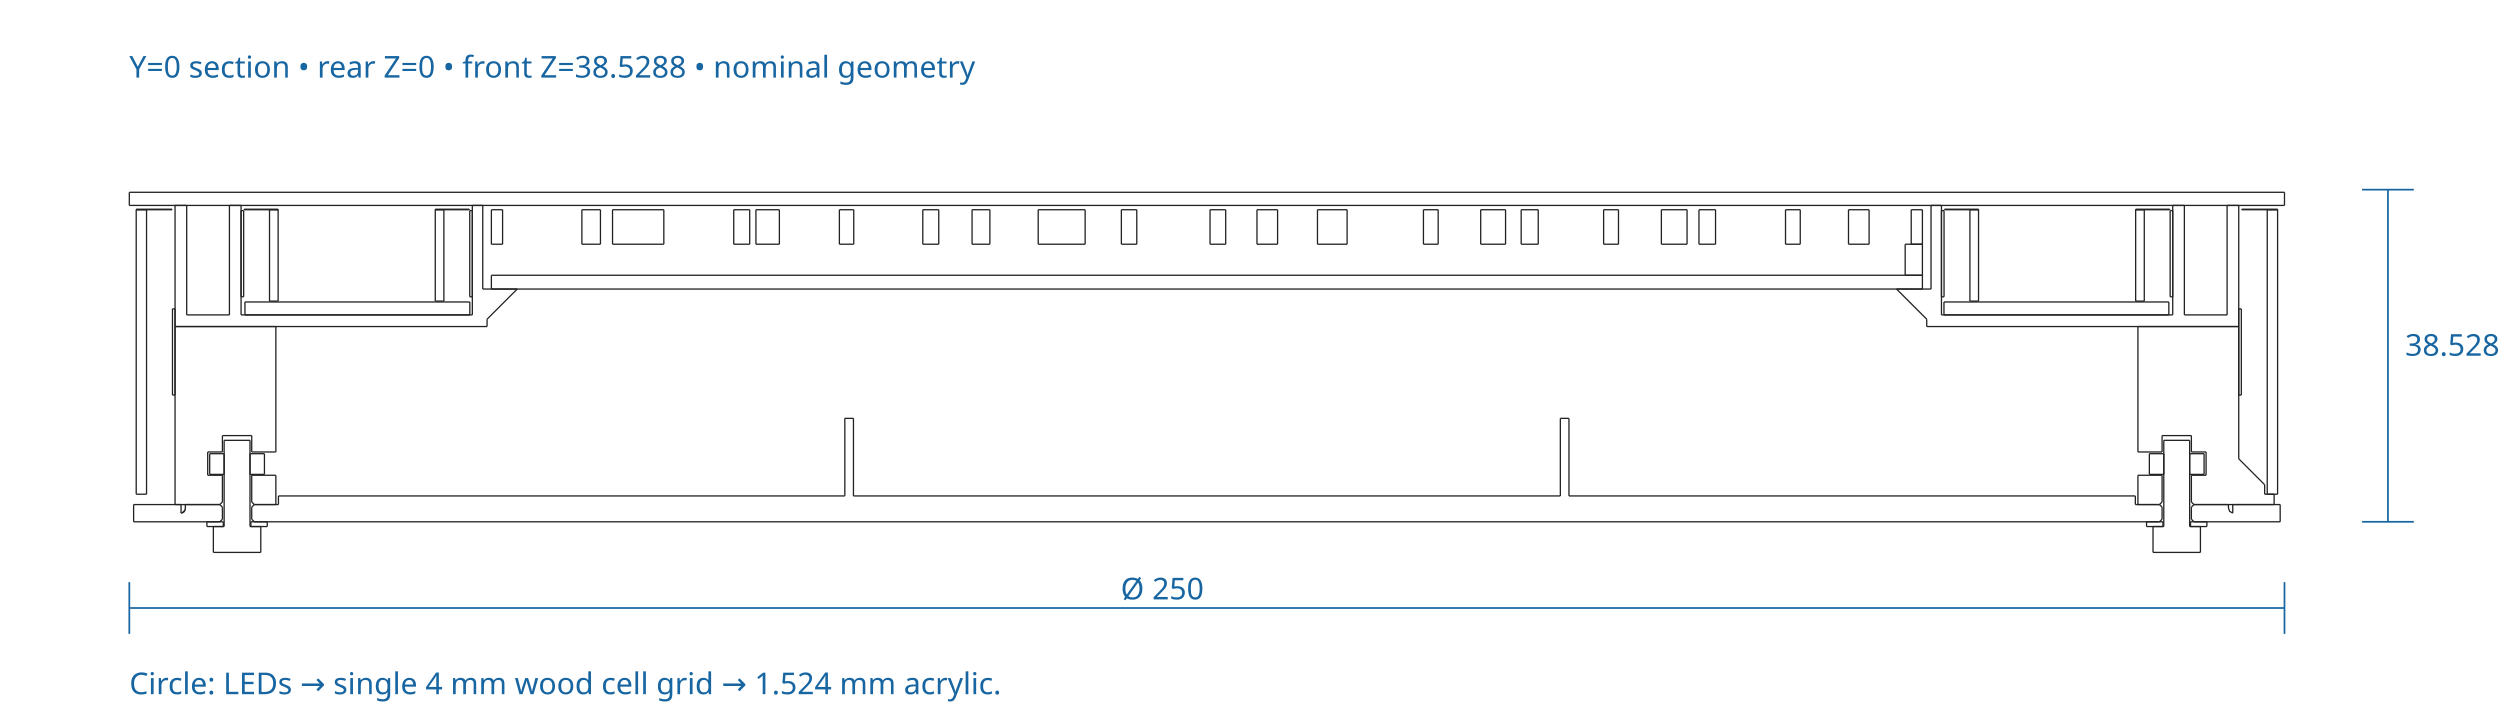
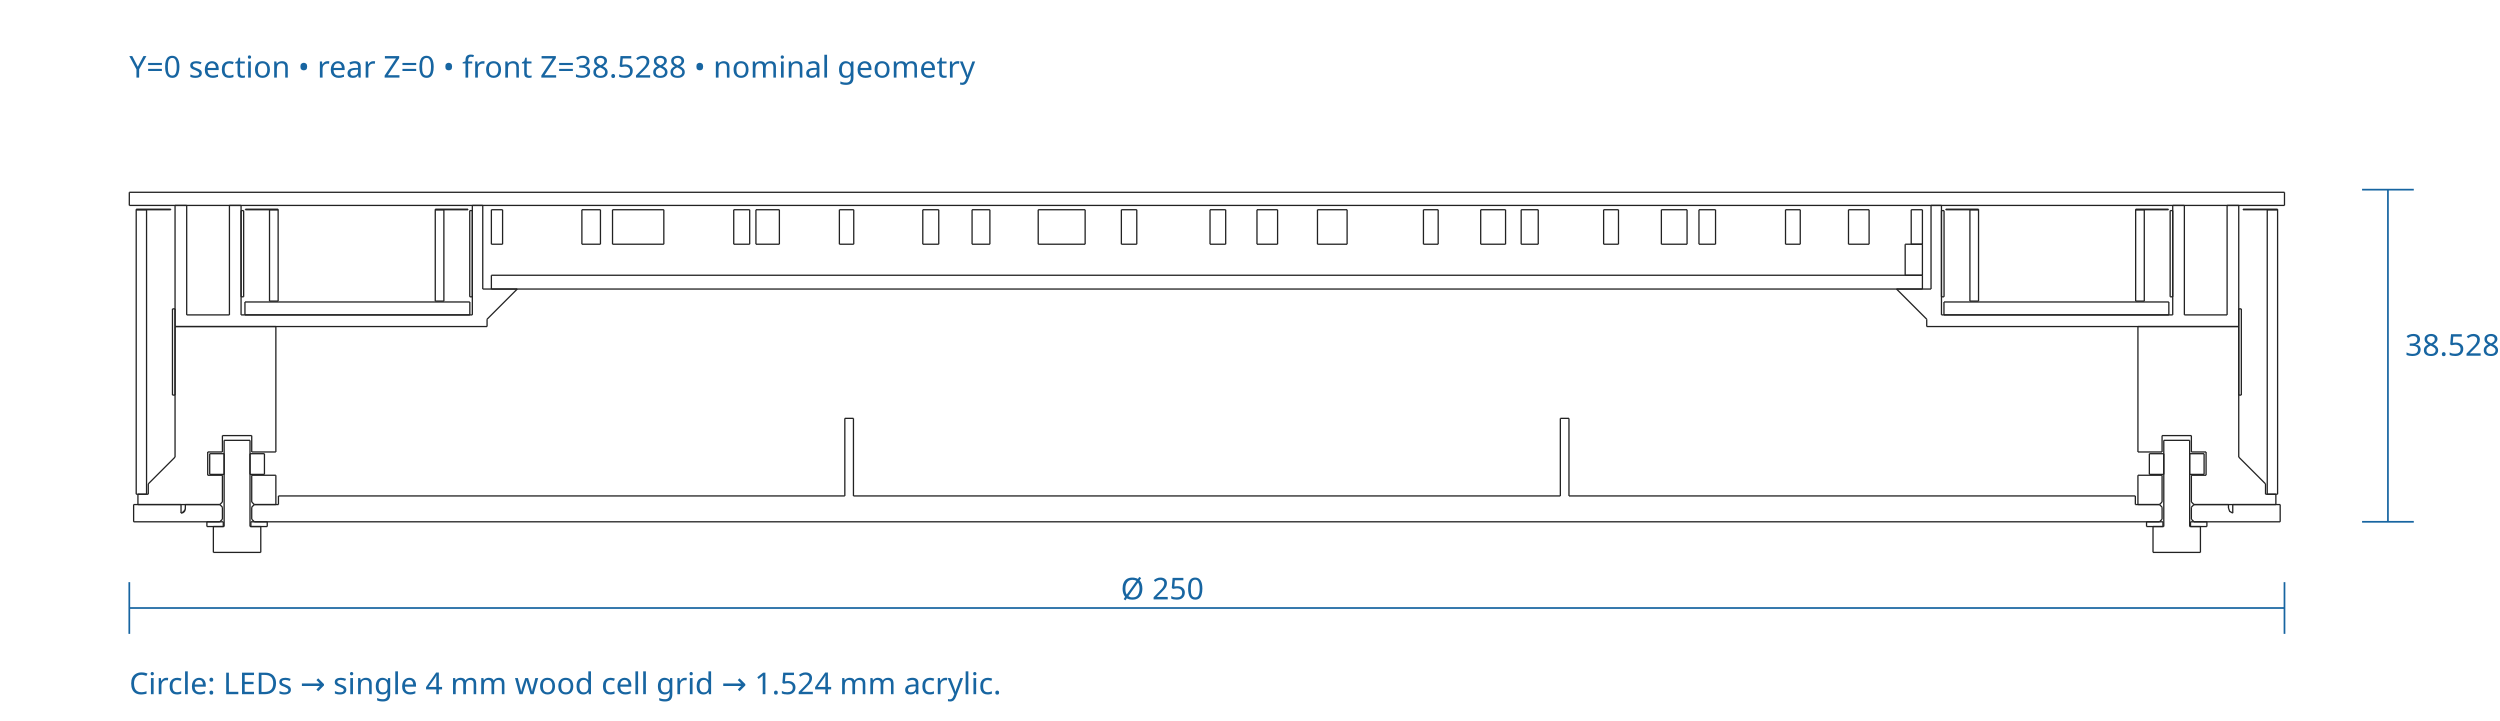
<svg xmlns="http://www.w3.org/2000/svg" width="290.0mm" height="83.529mm" viewBox="-140.0 -60.529 290.0 83.529">
  <g fill="none" stroke="#222" stroke-width="0.15">
    <polyline points="-124.5,-0 -114.5,-0" />
    <polyline points="-124.5,-2 -124.5,-0" />
    <polyline points="-114.2,-0.3 -114.5,-0" />
    <polyline points="-110.5,-0 110.5,-0" />
    <polyline points="-110.5,-0 -110.8,-0.3" />
    <polyline points="110.8,-0.3 110.5,-0" />
    <polyline points="114.5,-0 124.5,-0" />
    <polyline points="114.5,-0 114.2,-0.3" />
    <polyline points="124.5,-2 124.5,-0" />
    <polyline points="-124.5,-2 -119,-2" />
    <polyline points="-114.2,-1.7 -114.2,-0.3" />
    <polyline points="110.8,-1.7 110.8,-0.3" />
    <polyline points="-114.2,-1.7 -114.5,-2" />
    <polyline points="42,-3 107.7,-3" />
    <polyline points="42,-12 42,-3" />
    <polyline points="107.7,-3 107.7,-2" />
    <polyline points="110.8,-1.7 110.5,-2" />
    <polyline points="119,-2 119,-1.008" />
    <polyline points="119,-2 124.5,-2" />
    <polyline points="119,-1.008 118.642,-1.213 118.5,-1.6" />
    <polyline points="-119,-2 -119,-1.008" />
    <polyline points="-118.5,-1.6 -118.5,-1.599 -118.5,-1.598 -118.5,-1.597 -118.5,-1.596 -118.5,-1.595 -118.5,-1.594 -118.5,-1.593 -118.5,-1.592 -118.5,-1.591 -118.5,-1.59 -118.5,-1.589 -118.5,-1.588 -118.5,-1.587 -118.5,-1.586 -118.5,-1.585 -118.5,-1.584 -118.5,-1.583 -118.5,-1.582 -118.5,-1.581 -118.5,-1.58 -118.5,-1.579 -118.5,-1.578 -118.5,-1.577 -118.5,-1.576 -118.501,-1.575 -118.501,-1.574 -118.501,-1.573 -118.501,-1.572 -118.501,-1.571 -118.501,-1.57 -118.501,-1.569 -118.501,-1.568 -118.501,-1.567 -118.501,-1.566 -118.501,-1.565 -118.501,-1.564 -118.501,-1.563 -118.501,-1.562 -118.501,-1.561 -118.501,-1.56 -118.501,-1.559 -118.501,-1.558 -118.502,-1.557 -118.502,-1.556 -118.502,-1.555 -118.502,-1.554 -118.502,-1.553 -118.502,-1.552 -118.502,-1.551 -118.502,-1.55 -118.502,-1.549 -118.502,-1.548 -118.502,-1.547 -118.502,-1.546 -118.503,-1.545 -118.503,-1.544 -118.503,-1.543 -118.503,-1.542 -118.503,-1.541 -118.503,-1.54 -118.503,-1.539 -118.503,-1.538 -118.503,-1.537 -118.503,-1.536 -118.504,-1.535 -118.504,-1.534 -118.504,-1.533 -118.504,-1.532 -118.504,-1.531 -118.504,-1.53 -118.504,-1.529 -118.504,-1.528 -118.504,-1.527 -118.505,-1.526 -118.505,-1.525 -118.505,-1.524 -118.505,-1.523 -118.505,-1.522 -118.505,-1.521 -118.505,-1.52 -118.506,-1.519 -118.506,-1.518 -118.506,-1.517 -118.506,-1.516 -118.506,-1.515 -118.506,-1.514 -118.506,-1.513 -118.507,-1.512 -118.507,-1.511 -118.507,-1.51 -118.507,-1.509 -118.507,-1.508 -118.507,-1.507 -118.507,-1.506 -118.508,-1.505 -118.508,-1.504 -118.508,-1.503 -118.508,-1.502 -118.508,-1.501 -118.508,-1.5 -118.509,-1.499 -118.509,-1.498 -118.509,-1.497 -118.509,-1.496 -118.509,-1.495 -118.509,-1.494 -118.51,-1.493 -118.51,-1.492 -118.51,-1.491 -118.51,-1.49 -118.51,-1.489 -118.511,-1.488 -118.511,-1.487 -118.511,-1.486 -118.511,-1.485 -118.511,-1.484 -118.511,-1.483 -118.512,-1.482 -118.512,-1.481 -118.512,-1.48 -118.512,-1.479 -118.512,-1.478 -118.513,-1.477 -118.513,-1.476 -118.513,-1.475 -118.513,-1.474 -118.514,-1.473 -118.514,-1.472 -118.514,-1.471 -118.514,-1.47 -118.514,-1.469 -118.515,-1.468 -118.515,-1.467 -118.515,-1.466 -118.515,-1.465 -118.516,-1.465 -118.516,-1.464 -118.516,-1.463 -118.516,-1.462 -118.516,-1.461 -118.517,-1.46 -118.517,-1.459 -118.517,-1.458 -118.517,-1.457 -118.518,-1.456 -118.518,-1.455 -118.518,-1.454 -118.518,-1.453 -118.519,-1.452 -118.519,-1.451 -118.519,-1.45 -118.519,-1.449 -118.52,-1.448 -118.52,-1.447 -118.52,-1.446 -118.52,-1.445 -118.521,-1.444 -118.521,-1.443 -118.521,-1.442 -118.521,-1.441 -118.522,-1.44 -118.522,-1.439 -118.522,-1.438 -118.522,-1.437 -118.523,-1.436 -118.523,-1.435 -118.523,-1.434 -118.524,-1.433 -118.524,-1.432 -118.524,-1.431 -118.524,-1.43 -118.525,-1.43 -118.525,-1.429 -118.525,-1.428 -118.526,-1.427 -118.526,-1.426 -118.526,-1.425 -118.526,-1.424 -118.527,-1.423 -118.527,-1.422 -118.527,-1.421 -118.528,-1.42 -118.528,-1.419 -118.528,-1.418 -118.529,-1.417 -118.529,-1.416 -118.529,-1.415 -118.529,-1.414 -118.53,-1.413 -118.53,-1.412 -118.53,-1.411 -118.531,-1.41 -118.531,-1.409 -118.531,-1.408 -118.532,-1.407 -118.532,-1.407 -118.532,-1.406 -118.533,-1.405 -118.533,-1.404 -118.533,-1.403 -118.534,-1.402 -118.534,-1.401 -118.534,-1.4 -118.535,-1.399 -118.535,-1.398 -118.535,-1.397 -118.536,-1.396 -118.536,-1.395 -118.536,-1.394 -118.537,-1.393 -118.537,-1.392 -118.537,-1.391 -118.538,-1.39 -118.538,-1.389 -118.538,-1.389 -118.539,-1.388 -118.539,-1.387 -118.54,-1.386 -118.54,-1.385 -118.54,-1.384 -118.541,-1.383 -118.541,-1.382 -118.541,-1.381 -118.542,-1.38 -118.542,-1.379 -118.542,-1.378 -118.543,-1.377 -118.543,-1.376 -118.544,-1.375 -118.544,-1.375 -118.544,-1.374 -118.545,-1.373 -118.545,-1.372 -118.546,-1.371 -118.546,-1.37 -118.546,-1.369 -118.547,-1.368 -118.547,-1.367 -118.547,-1.366 -118.548,-1.365 -118.548,-1.364 -118.549,-1.363 -118.549,-1.362 -118.549,-1.362 -118.55,-1.361 -118.55,-1.36 -118.551,-1.359 -118.551,-1.358 -118.551,-1.357 -118.552,-1.356 -118.552,-1.355 -118.553,-1.354 -118.553,-1.353 -118.553,-1.352 -118.554,-1.351 -118.554,-1.351 -118.555,-1.35 -118.555,-1.349 -118.556,-1.348 -118.556,-1.347 -118.556,-1.346 -118.557,-1.345 -118.557,-1.344 -118.558,-1.343 -118.558,-1.342 -118.559,-1.341 -118.559,-1.341 -118.559,-1.34 -118.56,-1.339 -118.56,-1.338 -118.561,-1.337 -118.561,-1.336 -118.562,-1.335 -118.562,-1.334 -118.563,-1.333 -118.563,-1.332 -118.563,-1.331 -118.564,-1.331 -118.564,-1.33 -118.565,-1.329 -118.565,-1.328 -118.566,-1.327 -118.566,-1.326 -118.567,-1.325 -118.567,-1.324 -118.568,-1.323 -118.568,-1.323 -118.568,-1.322 -118.569,-1.321 -118.569,-1.32 -118.57,-1.319 -118.57,-1.318 -118.571,-1.317 -118.571,-1.316 -118.572,-1.315 -118.572,-1.315 -118.573,-1.314 -118.573,-1.313 -118.574,-1.312 -118.574,-1.311 -118.575,-1.31 -118.575,-1.309 -118.576,-1.308 -118.576,-1.307 -118.577,-1.307 -118.577,-1.306 -118.578,-1.305 -118.578,-1.304 -118.579,-1.303 -118.579,-1.302 -118.58,-1.301 -118.58,-1.3 -118.581,-1.3 -118.581,-1.299 -118.582,-1.298 -118.582,-1.297 -118.583,-1.296 -118.583,-1.295 -118.584,-1.294 -118.584,-1.294 -118.585,-1.293 -118.585,-1.292 -118.586,-1.291 -118.586,-1.29 -118.587,-1.289 -118.587,-1.288 -118.588,-1.288 -118.588,-1.287 -118.589,-1.286 -118.589,-1.285 -118.59,-1.284 -118.59,-1.283 -118.591,-1.282 -118.591,-1.282 -118.592,-1.281 -118.593,-1.28 -118.593,-1.279 -118.594,-1.278 -118.594,-1.277 -118.595,-1.276 -118.595,-1.276 -118.596,-1.275 -118.596,-1.274 -118.597,-1.273 -118.597,-1.272 -118.598,-1.271 -118.599,-1.271 -118.599,-1.27 -118.6,-1.269 -118.6,-1.268 -118.601,-1.267 -118.601,-1.266 -118.602,-1.266 -118.602,-1.265 -118.603,-1.264 -118.604,-1.263 -118.604,-1.262 -118.605,-1.261 -118.605,-1.261 -118.606,-1.26 -118.606,-1.259 -118.607,-1.258 -118.608,-1.257 -118.608,-1.256 -118.609,-1.256 -118.609,-1.255 -118.61,-1.254 -118.61,-1.253 -118.611,-1.252 -118.612,-1.251 -118.612,-1.251 -118.613,-1.25 -118.613,-1.249 -118.614,-1.248 -118.615,-1.247 -118.615,-1.247 -118.616,-1.246 -118.616,-1.245 -118.617,-1.244 -118.618,-1.243 -118.618,-1.243 -118.619,-1.242 -118.619,-1.241 -118.62,-1.24 -118.621,-1.239 -118.621,-1.238 -118.622,-1.238 -118.622,-1.237 -118.623,-1.236 -118.624,-1.235 -118.624,-1.234 -118.625,-1.234 -118.625,-1.233 -118.626,-1.232 -118.627,-1.231 -118.627,-1.231 -118.628,-1.23 -118.629,-1.229 -118.629,-1.228 -118.63,-1.227 -118.63,-1.227 -118.631,-1.226 -118.632,-1.225 -118.632,-1.224 -118.633,-1.223 -118.634,-1.223 -118.634,-1.222 -118.635,-1.221 -118.635,-1.22 -118.636,-1.22 -118.637,-1.219 -118.637,-1.218 -118.638,-1.217 -118.639,-1.216 -118.639,-1.216 -118.64,-1.215 -118.641,-1.214 -118.641,-1.213 -118.642,-1.213 -118.642,-1.212 -118.643,-1.211 -118.644,-1.21 -118.644,-1.21 -118.645,-1.209 -118.646,-1.208 -118.646,-1.207 -118.647,-1.206 -118.648,-1.206 -118.648,-1.205 -118.649,-1.204 -118.65,-1.203 -118.65,-1.203 -118.651,-1.202 -118.652,-1.201 -118.652,-1.2 -118.653,-1.2 -118.654,-1.199 -118.654,-1.198 -118.655,-1.197 -118.656,-1.197 -118.656,-1.196 -118.657,-1.195 -118.658,-1.194 -118.658,-1.194 -118.659,-1.193 -118.66,-1.192 -118.661,-1.192 -118.661,-1.191 -118.662,-1.19 -118.663,-1.189 -118.663,-1.189 -118.664,-1.188 -118.665,-1.187 -118.665,-1.186 -118.666,-1.186 -118.667,-1.185 -118.667,-1.184 -118.668,-1.183 -118.669,-1.183 -118.67,-1.182 -118.67,-1.181 -118.671,-1.181 -118.672,-1.18 -118.672,-1.179 -118.673,-1.178 -118.674,-1.178 -118.674,-1.177 -118.675,-1.176 -118.676,-1.176 -118.677,-1.175 -118.677,-1.174 -118.678,-1.173 -118.679,-1.173 -118.679,-1.172 -118.68,-1.171 -118.681,-1.171 -118.682,-1.17 -118.682,-1.169 -118.683,-1.169 -118.684,-1.168 -118.684,-1.167 -118.685,-1.166 -118.686,-1.166 -118.687,-1.165 -118.687,-1.164 -118.688,-1.164 -118.689,-1.163 -118.69,-1.162 -118.69,-1.162 -118.691,-1.161 -118.692,-1.16 -118.693,-1.16 -118.693,-1.159 -118.694,-1.158 -118.695,-1.158 -118.695,-1.157 -118.696,-1.156 -118.697,-1.155 -118.698,-1.155 -118.698,-1.154 -118.699,-1.153 -118.7,-1.153 -118.701,-1.152 -118.701,-1.151 -118.702,-1.151 -118.703,-1.15 -118.704,-1.149 -118.704,-1.149 -118.705,-1.148 -118.706,-1.147 -118.707,-1.147 -118.708,-1.146 -118.708,-1.146 -118.709,-1.145 -118.71,-1.144 -118.711,-1.144 -118.711,-1.143 -118.712,-1.142 -118.713,-1.142 -118.714,-1.141 -118.714,-1.14 -118.715,-1.14 -118.716,-1.139 -118.717,-1.138 -118.718,-1.138 -118.718,-1.137 -118.719,-1.136 -118.72,-1.136 -118.721,-1.135 -118.721,-1.135 -118.722,-1.134 -118.723,-1.133 -118.724,-1.133 -118.725,-1.132 -118.725,-1.131 -118.726,-1.131 -118.727,-1.13 -118.728,-1.13 -118.728,-1.129 -118.729,-1.128 -118.73,-1.128 -118.731,-1.127 -118.732,-1.126 -118.732,-1.126 -118.733,-1.125 -118.734,-1.125 -118.735,-1.124 -118.736,-1.123 -118.736,-1.123 -118.737,-1.122 -118.738,-1.122 -118.739,-1.121 -118.74,-1.12 -118.74,-1.12 -118.741,-1.119 -118.742,-1.118 -118.743,-1.118 -118.744,-1.117 -118.744,-1.117 -118.745,-1.116 -118.746,-1.116 -118.747,-1.115 -118.748,-1.114 -118.749,-1.114 -118.749,-1.113 -118.75,-1.113 -118.751,-1.112 -118.752,-1.111 -118.753,-1.111 -118.753,-1.11 -118.754,-1.11 -118.755,-1.109 -118.756,-1.108 -118.757,-1.108 -118.758,-1.107 -118.758,-1.107 -118.759,-1.106 -118.76,-1.106 -118.761,-1.105 -118.762,-1.104 -118.763,-1.104 -118.763,-1.103 -118.764,-1.103 -118.765,-1.102 -118.766,-1.102 -118.767,-1.101 -118.767,-1.101 -118.768,-1.1 -118.769,-1.099 -118.77,-1.099 -118.771,-1.098 -118.772,-1.098 -118.773,-1.097 -118.773,-1.097 -118.774,-1.096 -118.775,-1.096 -118.776,-1.095 -118.777,-1.095 -118.778,-1.094 -118.778,-1.093 -118.779,-1.093 -118.78,-1.092 -118.781,-1.092 -118.782,-1.091 -118.783,-1.091 -118.784,-1.09 -118.784,-1.09 -118.785,-1.089 -118.786,-1.089 -118.787,-1.088 -118.788,-1.088 -118.789,-1.087 -118.79,-1.087 -118.79,-1.086 -118.791,-1.086 -118.792,-1.085 -118.793,-1.084 -118.794,-1.084 -118.795,-1.083 -118.796,-1.083 -118.796,-1.082 -118.797,-1.082 -118.798,-1.081 -118.799,-1.081 -118.8,-1.08 -118.801,-1.08 -118.802,-1.079 -118.803,-1.079 -118.803,-1.078 -118.804,-1.078 -118.805,-1.077 -118.806,-1.077 -118.807,-1.076 -118.808,-1.076 -118.809,-1.075 -118.81,-1.075 -118.81,-1.074 -118.811,-1.074 -118.812,-1.074 -118.813,-1.073 -118.814,-1.073 -118.815,-1.072 -118.816,-1.072 -118.817,-1.071 -118.818,-1.071 -118.818,-1.07 -118.819,-1.07 -118.82,-1.069 -118.821,-1.069 -118.822,-1.068 -118.823,-1.068 -118.824,-1.067 -118.825,-1.067 -118.826,-1.066 -118.826,-1.066 -118.827,-1.066 -118.828,-1.065 -118.829,-1.065 -118.83,-1.064 -118.831,-1.064 -118.832,-1.063 -118.833,-1.063 -118.834,-1.062 -118.835,-1.062 -118.835,-1.061 -118.836,-1.061 -118.837,-1.061 -118.838,-1.06 -118.839,-1.06 -118.84,-1.059 -118.841,-1.059 -118.842,-1.058 -118.843,-1.058 -118.844,-1.058 -118.844,-1.057 -118.845,-1.057 -118.846,-1.056 -118.847,-1.056 -118.848,-1.055 -118.849,-1.055 -118.85,-1.055 -118.851,-1.054 -118.852,-1.054 -118.853,-1.053 -118.854,-1.053 -118.855,-1.053 -118.855,-1.052 -118.856,-1.052 -118.857,-1.051 -118.858,-1.051 -118.859,-1.05 -118.86,-1.05 -118.861,-1.05 -118.862,-1.049 -118.863,-1.049 -118.864,-1.048 -118.865,-1.048 -118.866,-1.048 -118.867,-1.047 -118.867,-1.047 -118.868,-1.047 -118.869,-1.046 -118.87,-1.046 -118.871,-1.045 -118.872,-1.045 -118.873,-1.045 -118.874,-1.044 -118.875,-1.044 -118.876,-1.043 -118.877,-1.043 -118.878,-1.043 -118.879,-1.042 -118.88,-1.042 -118.88,-1.042 -118.881,-1.041 -118.882,-1.041 -118.883,-1.04 -118.884,-1.04 -118.885,-1.04 -118.886,-1.039 -118.887,-1.039 -118.888,-1.039 -118.889,-1.038 -118.89,-1.038 -118.891,-1.038 -118.892,-1.037 -118.893,-1.037 -118.894,-1.037 -118.895,-1.036 -118.896,-1.036 -118.896,-1.036 -118.897,-1.035 -118.898,-1.035 -118.899,-1.035 -118.9,-1.034 -118.901,-1.034 -118.902,-1.034 -118.903,-1.033 -118.904,-1.033 -118.905,-1.033 -118.906,-1.032 -118.907,-1.032 -118.908,-1.032 -118.909,-1.031 -118.91,-1.031 -118.911,-1.031 -118.912,-1.03 -118.913,-1.03 -118.914,-1.03 -118.915,-1.029 -118.915,-1.029 -118.916,-1.029 -118.917,-1.028 -118.918,-1.028 -118.919,-1.028 -118.92,-1.028 -118.921,-1.027 -118.922,-1.027 -118.923,-1.027 -118.924,-1.026 -118.925,-1.026 -118.926,-1.026 -118.927,-1.025 -118.928,-1.025 -118.929,-1.025 -118.93,-1.025 -118.931,-1.024 -118.932,-1.024 -118.933,-1.024 -118.934,-1.023 -118.935,-1.023 -118.936,-1.023 -118.937,-1.023 -118.938,-1.022 -118.939,-1.022 -118.94,-1.022 -118.941,-1.022 -118.942,-1.021 -118.942,-1.021 -118.943,-1.021 -118.944,-1.021 -118.945,-1.02 -118.946,-1.02 -118.947,-1.02 -118.948,-1.019 -118.949,-1.019 -118.95,-1.019 -118.951,-1.019 -118.952,-1.018 -118.953,-1.018 -118.954,-1.018 -118.955,-1.018 -118.956,-1.018 -118.957,-1.017 -118.958,-1.017 -118.959,-1.017 -118.96,-1.017 -118.961,-1.016 -118.962,-1.016 -118.963,-1.016 -118.964,-1.016 -118.965,-1.015 -118.966,-1.015 -118.967,-1.015 -118.968,-1.015 -118.969,-1.015 -118.97,-1.014 -118.971,-1.014 -118.972,-1.014 -118.973,-1.014 -118.974,-1.013 -118.975,-1.013 -118.976,-1.013 -118.977,-1.013 -118.978,-1.013 -118.979,-1.012 -118.98,-1.012 -118.981,-1.012 -118.982,-1.012 -118.983,-1.012 -118.984,-1.011 -118.985,-1.011 -118.986,-1.011 -118.987,-1.011 -118.988,-1.011 -118.989,-1.01 -118.989,-1.01 -118.99,-1.01 -118.991,-1.01 -118.992,-1.01 -118.993,-1.01 -118.994,-1.009 -118.995,-1.009 -118.996,-1.009 -118.997,-1.009 -118.998,-1.009 -118.999,-1.008 -119,-1.008" />
    <polyline points="-118.5,-2 -114.5,-2" />
    <polyline points="-118.5,-2 -118.5,-1.6" />
    <polyline points="-107.7,-3 -42,-3" />
    <polyline points="-107.7,-2 -107.7,-3" />
    <polyline points="-42,-12 -42,-3" />
    <polyline points="107.7,-2 110.5,-2" />
    <polyline points="41,-12 42,-12" />
    <polyline points="-42,-12 -41,-12" />
    <polyline points="-41,-12 -41,-3" />
    <polyline points="41,-12 41,-3" />
    <polyline points="-41,-3 41,-3" />
    <polyline points="118.5,-2 118.5,-1.6" />
    <polyline points="114.5,-2 118.5,-2" />
    <polyline points="-110.5,-2 -107.7,-2" />
    <polyline points="-110.8,-1.7 -110.5,-2" />
    <polyline points="114.2,-1.7 114.5,-2" />
    <polyline points="-110.8,-0.3 -110.8,-1.7" />
    <polyline points="114.2,-0.3 114.2,-1.7" />
    <polyline points="-111.586,-24 -85.5,-24" />
    <polyline points="-111.586,-25.5 -111.586,-24" />
    <polyline points="-85.5,-25.5 -85.5,-24" />
    <polyline points="85.5,-24 111.586,-24" />
    <polyline points="85.5,-25.5 85.5,-24" />
    <polyline points="111.586,-25.5 111.586,-24" />
    <polyline points="-111.586,-25.5 -85.5,-25.5" />
    <polyline points="85.5,-25.5 111.586,-25.5" />
    <polyline points="-124.2,-36.2 -124.2,-3.2" />
    <polyline points="-124.2,-36.2 -123,-36.2" />
    <polyline points="-124.2,-3.2 -123,-3.2" />
    <polyline points="-123,-36.2 -123,-3.2" />
    <polyline points="123,-3.2 124.2,-3.2" />
    <polyline points="123,-3.2 123,-36.2" />
    <polyline points="124.2,-3.2 124.2,-36.2" />
    <polyline points="123,-36.2 124.2,-36.2" />
    <polyline points="-89.51,-36.2 -89.51,-25.6" />
    <polyline points="-89.51,-36.2 -88.51,-36.2" />
    <polyline points="-89.51,-25.6 -88.51,-25.6" />
    <polyline points="-88.51,-36.2 -88.51,-25.6" />
    <polyline points="88.51,-25.6 89.51,-25.6" />
    <polyline points="88.51,-25.6 88.51,-36.2" />
    <polyline points="89.51,-25.6 89.51,-36.2" />
    <polyline points="88.51,-36.2 89.51,-36.2" />
    <polyline points="-108.736,-36.2 -108.736,-25.6" />
    <polyline points="-108.736,-36.2 -107.736,-36.2" />
    <polyline points="-108.736,-25.6 -107.736,-25.6" />
    <polyline points="-107.736,-36.2 -107.736,-25.6" />
    <polyline points="107.736,-25.6 108.736,-25.6" />
    <polyline points="107.736,-25.6 107.736,-36.2" />
    <polyline points="108.736,-25.6 108.736,-36.2" />
    <polyline points="107.736,-36.2 108.736,-36.2" />
    <polyline points="-89.51,-36.26 -89.51,-36.2" />
-     <polyline points="-89.51,-36.26 -85.56,-36.26" />
-     <polyline points="-89.51,-36.2 -85.56,-36.2" />
-     <polyline points="-85.56,-36.26 -85.56,-36.2" />
-     <polyline points="85.56,-36.2 89.51,-36.2" />
-     <polyline points="85.56,-36.2 85.56,-36.26" />
+     <polyline points="-89.51,-36.26 -85.71,-36.26" />
+     <polyline points="-89.51,-36.2 -85.71,-36.2" />
+     <polyline points="-85.71,-36.26 -85.71,-36.2" />
+     <polyline points="85.71,-36.2 89.51,-36.2" />
+     <polyline points="85.71,-36.2 85.71,-36.26" />
    <polyline points="89.51,-36.2 89.51,-36.26" />
-     <polyline points="85.56,-36.26 89.51,-36.26" />
-     <polyline points="-111.686,-36.26 -111.686,-36.2" />
-     <polyline points="-111.686,-36.26 -107.736,-36.26" />
-     <polyline points="-111.686,-36.2 -107.736,-36.2" />
+     <polyline points="85.71,-36.26 89.51,-36.26" />
+     <polyline points="-111.536,-36.26 -111.536,-36.2" />
+     <polyline points="-111.536,-36.26 -107.736,-36.26" />
+     <polyline points="-111.536,-36.2 -107.736,-36.2" />
    <polyline points="-107.736,-36.26 -107.736,-36.2" />
-     <polyline points="107.736,-36.2 111.686,-36.2" />
+     <polyline points="107.736,-36.2 111.536,-36.2" />
    <polyline points="107.736,-36.2 107.736,-36.26" />
-     <polyline points="111.686,-36.2 111.686,-36.26" />
-     <polyline points="107.736,-36.26 111.686,-36.26" />
+     <polyline points="111.536,-36.2 111.536,-36.26" />
+     <polyline points="107.736,-36.26 111.536,-36.26" />
    <polyline points="-124.2,-36.26 -124.2,-36.2" />
-     <polyline points="-124.2,-36.26 -120.044,-36.26" />
-     <polyline points="-124.2,-36.2 -120.044,-36.2" />
-     <polyline points="-120.044,-36.26 -120.044,-36.2" />
-     <polyline points="120.044,-36.2 124.2,-36.2" />
-     <polyline points="120.044,-36.26 120.044,-36.2" />
+     <polyline points="-124.2,-36.26 -120.194,-36.26" />
+     <polyline points="-124.2,-36.2 -120.194,-36.2" />
+     <polyline points="-120.194,-36.26 -120.194,-36.2" />
+     <polyline points="120.194,-36.2 124.2,-36.2" />
+     <polyline points="120.194,-36.2 120.194,-36.26" />
    <polyline points="124.2,-36.2 124.2,-36.26" />
-     <polyline points="120.044,-36.26 124.2,-36.26" />
+     <polyline points="120.194,-36.26 124.2,-36.26" />
    <polyline points="-83,-36.2 -83,-32.2" />
    <polyline points="-83,-36.2 -81.7,-36.2" />
    <polyline points="-83,-32.2 -81.7,-32.2" />
    <polyline points="-81.7,-32.2 -81.7,-36.2" />
    <polyline points="-72.501,-32.2 -70.348,-32.2" />
    <polyline points="-72.501,-32.2 -72.501,-36.2" />
    <polyline points="-70.348,-36.2 -70.348,-32.2" />
    <polyline points="-68.947,-32.2 -62.996,-32.2" />
    <polyline points="-68.947,-32.2 -68.947,-36.2" />
    <polyline points="-62.996,-36.2 -62.996,-32.2" />
    <polyline points="-54.887,-32.2 -53.035,-32.2" />
    <polyline points="-54.887,-32.2 -54.887,-36.2" />
    <polyline points="-53.035,-36.2 -53.035,-32.2" />
    <polyline points="-52.312,-32.2 -49.592,-32.2" />
    <polyline points="-52.312,-32.2 -52.312,-36.2" />
    <polyline points="-49.592,-36.2 -49.592,-32.2" />
    <polyline points="-42.632,-32.2 -40.965,-32.2" />
    <polyline points="-42.632,-32.2 -42.632,-36.2" />
    <polyline points="-40.965,-36.2 -40.965,-32.2" />
    <polyline points="-32.956,-32.2 -31.104,-32.2" />
    <polyline points="-32.956,-32.2 -32.956,-36.2" />
    <polyline points="-31.104,-36.2 -31.104,-32.2" />
    <polyline points="-27.24,-32.2 -25.173,-32.2" />
    <polyline points="-27.24,-32.2 -27.24,-36.2" />
    <polyline points="-25.173,-36.2 -25.173,-32.2" />
    <polyline points="-19.568,-32.2 -14.124,-32.2" />
    <polyline points="-19.568,-32.2 -19.568,-36.2" />
    <polyline points="-14.124,-36.2 -14.124,-32.2" />
    <polyline points="-9.922,-32.2 -8.133,-32.2" />
    <polyline points="-9.922,-32.2 -9.922,-36.2" />
    <polyline points="-8.133,-36.2 -8.133,-32.2" />
    <polyline points="0.363,-32.2 2.18,-32.2" />
    <polyline points="0.363,-32.2 0.363,-36.2" />
    <polyline points="2.18,-36.2 2.18,-32.2" />
    <polyline points="5.809,-32.2 8.2,-32.2" />
    <polyline points="5.809,-32.2 5.809,-36.2" />
    <polyline points="8.2,-36.2 8.2,-32.2" />
    <polyline points="12.827,-32.2 16.264,-32.2" />
    <polyline points="12.827,-32.2 12.827,-36.2" />
    <polyline points="16.264,-36.2 16.264,-32.2" />
    <polyline points="25.119,-32.2 26.828,-32.2" />
    <polyline points="25.119,-32.2 25.119,-36.2" />
    <polyline points="26.828,-36.2 26.828,-32.2" />
    <polyline points="31.761,-32.2 34.645,-32.2" />
    <polyline points="31.761,-32.2 31.761,-36.2" />
    <polyline points="34.645,-36.2 34.645,-32.2" />
    <polyline points="36.456,-32.2 38.435,-32.2" />
    <polyline points="36.456,-32.2 36.456,-36.2" />
    <polyline points="38.435,-36.2 38.435,-32.2" />
    <polyline points="46.02,-32.2 47.744,-32.2" />
    <polyline points="46.02,-32.2 46.02,-36.2" />
    <polyline points="47.744,-36.2 47.744,-32.2" />
    <polyline points="52.719,-32.2 55.699,-32.2" />
    <polyline points="52.719,-32.2 52.719,-36.2" />
    <polyline points="55.699,-36.2 55.699,-32.2" />
    <polyline points="57.08,-32.2 59.003,-32.2" />
    <polyline points="57.08,-32.2 57.08,-36.2" />
    <polyline points="59.003,-36.2 59.003,-32.2" />
    <polyline points="67.12,-32.2 68.829,-32.2" />
    <polyline points="67.12,-32.2 67.12,-36.2" />
    <polyline points="68.829,-36.2 68.829,-32.2" />
    <polyline points="74.425,-32.2 76.816,-32.2" />
    <polyline points="74.425,-32.2 74.425,-36.2" />
    <polyline points="76.816,-36.2 76.816,-32.2" />
    <polyline points="81.7,-32.2 83,-32.2" />
    <polyline points="81.7,-32.2 81.7,-36.2" />
    <polyline points="83,-32.2 83,-36.2" />
    <polyline points="-72.501,-36.2 -70.348,-36.2" />
    <polyline points="-68.947,-36.2 -62.996,-36.2" />
    <polyline points="-54.887,-36.2 -53.035,-36.2" />
    <polyline points="-52.312,-36.2 -49.592,-36.2" />
    <polyline points="-42.632,-36.2 -40.965,-36.2" />
    <polyline points="-32.956,-36.2 -31.104,-36.2" />
    <polyline points="-27.24,-36.2 -25.173,-36.2" />
    <polyline points="-19.568,-36.2 -14.124,-36.2" />
    <polyline points="-9.922,-36.2 -8.133,-36.2" />
    <polyline points="0.363,-36.2 2.18,-36.2" />
    <polyline points="5.809,-36.2 8.2,-36.2" />
    <polyline points="12.827,-36.2 16.264,-36.2" />
    <polyline points="25.119,-36.2 26.828,-36.2" />
    <polyline points="31.761,-36.2 34.645,-36.2" />
    <polyline points="36.456,-36.2 38.435,-36.2" />
    <polyline points="46.02,-36.2 47.744,-36.2" />
    <polyline points="52.719,-36.2 55.699,-36.2" />
    <polyline points="57.08,-36.2 59.003,-36.2" />
    <polyline points="67.12,-36.2 68.829,-36.2" />
    <polyline points="74.425,-36.2 76.816,-36.2" />
    <polyline points="81.7,-36.2 83,-36.2" />
    <polyline points="81,-32.2 81,-28.6" />
    <polyline points="81,-32.2 83,-32.2" />
    <polyline points="81,-28.6 83,-28.6" />
    <polyline points="83,-32.2 83,-28.6" />
    <polyline points="-125,-38.224 -125,-36.7" />
    <polyline points="-125,-38.224 125,-38.224" />
    <polyline points="-125,-36.7 125,-36.7" />
    <polyline points="125,-36.7 125,-38.224" />
    <polyline points="-119.694,-36.7 -119.694,-22.65" />
    <polyline points="-119.694,-36.7 -118.344,-36.7" />
    <polyline points="-83.5,-22.65 -119.694,-22.65" />
    <polyline points="-113.386,-36.7 -113.386,-24" />
    <polyline points="-113.386,-36.7 -112.036,-36.7" />
    <polyline points="-118.344,-24 -113.386,-24" />
    <polyline points="-112.036,-36.7 -112.036,-24" />
    <polyline points="-112.036,-24 -85.21,-24" />
    <polyline points="-85.21,-36.7 -85.21,-24" />
    <polyline points="85.21,-24 112.036,-24" />
    <polyline points="85.21,-24 85.21,-36.7" />
    <polyline points="112.036,-24 112.036,-36.7" />
    <polyline points="83.5,-23.5 83.5,-22.65" />
    <polyline points="83.5,-23.5 80,-27" />
    <polyline points="119.694,-22.65 83.5,-22.65" />
    <polyline points="-83.5,-23.5 -83.5,-22.65" />
    <polyline points="-80,-27 -83.5,-23.5" />
    <polyline points="-84,-27 -80,-27" />
    <polyline points="-84,-36.7 -84,-27" />
    <polyline points="80,-27 84,-27" />
    <polyline points="84,-27 84,-36.7" />
    <polyline points="-85.21,-36.7 -84,-36.7" />
    <polyline points="-118.344,-36.7 -118.344,-24" />
    <polyline points="112.036,-36.7 113.386,-36.7" />
    <polyline points="113.386,-24 113.386,-36.7" />
    <polyline points="118.344,-36.7 119.694,-36.7" />
    <polyline points="118.344,-36.7 118.344,-24" />
    <polyline points="119.694,-36.7 119.694,-22.65" />
    <polyline points="113.386,-24 118.344,-24" />
    <polyline points="84,-36.7 85.21,-36.7" />
-     <polyline points="123.8,-2 114.5,-2" />
-     <polyline points="123.8,-2 123.8,-3.2" />
+     <polyline points="124,-2 114.5,-2" />
+     <polyline points="124,-2 124,-3.2" />
    <polyline points="114.5,-2 114.2,-2.3" />
    <polyline points="110.5,-2 108,-2" />
    <polyline points="110.8,-2.3 110.5,-2" />
    <polyline points="108,-5.4 108,-2" />
    <polyline points="-108,-2 -110.5,-2" />
    <polyline points="-108,-5.4 -108,-2" />
    <polyline points="-110.5,-2 -110.8,-2.3" />
-     <polyline points="-114.5,-2 -119.694,-2" />
+     <polyline points="-114.5,-2 -124,-2" />
    <polyline points="-114.2,-2.3 -114.5,-2" />
-     <polyline points="-119.694,-22.65 -119.694,-2" />
+     <polyline points="-124,-3.2 -124,-2" />
    <polyline points="-108,-22.65 -108,-8.1" />
    <polyline points="-119.694,-22.65 -108,-22.65" />
    <polyline points="-108,-8.1 -110.8,-8.1" />
    <polyline points="-110.8,-5.4 -108,-5.4" />
    <polyline points="108,-22.65 108,-8.1" />
    <polyline points="108,-22.65 119.694,-22.65" />
    <polyline points="110.8,-8.1 108,-8.1" />
    <polyline points="108,-5.4 110.8,-5.4" />
-     <polyline points="122.7,-3.2 123.8,-3.2" />
+     <polyline points="-119.694,-22.65 -119.694,-7.506" />
+     <polyline points="-119.694,-7.506 -122.8,-4.4" />
+     <polyline points="122.8,-3.2 124,-3.2" />
+     <polyline points="-124,-3.2 -122.8,-3.2" />
    <polyline points="110.8,-5.4 110.8,-2.3" />
    <polyline points="-114.2,-5.4 -114.2,-2.3" />
    <polyline points="-110.8,-8.1 -110.8,-10" />
    <polyline points="-114.2,-8.1 -115.906,-8.1" />
    <polyline points="-114.2,-10 -114.2,-8.1" />
    <polyline points="-115.906,-5.4 -115.906,-8.1" />
    <polyline points="-115.906,-5.4 -114.2,-5.4" />
    <polyline points="-110.8,-2.3 -110.8,-5.4" />
    <polyline points="115.906,-8.1 114.2,-8.1" />
    <polyline points="115.906,-5.4 115.906,-8.1" />
    <polyline points="114.2,-8.1 114.2,-10" />
    <polyline points="110.8,-10 110.8,-8.1" />
    <polyline points="114.2,-5.4 115.906,-5.4" />
    <polyline points="114.2,-2.3 114.2,-5.4" />
-     <polyline points="122.7,-4.3 119.694,-7.306" />
-     <polyline points="122.7,-4.3 122.7,-3.2" />
-     <polyline points="119.694,-22.65 119.694,-7.306" />
+     <polyline points="122.8,-4.4 119.694,-7.506" />
+     <polyline points="122.8,-4.4 122.8,-3.2" />
+     <polyline points="119.694,-22.65 119.694,-7.506" />
+     <polyline points="-122.8,-4.4 -122.8,-3.2" />
    <polyline points="-114.2,-10 -110.8,-10" />
    <polyline points="110.8,-10 114.2,-10" />
    <polyline points="-83,-28.6 -83,-27" />
    <polyline points="-83,-28.6 83,-28.6" />
    <polyline points="-83,-27 83,-27" />
    <polyline points="83,-27 83,-28.6" />
    <polyline points="-85.51,-26.1 -85.21,-26.1" />
    <polyline points="-85.51,-36.1 -85.51,-26.1" />
    <polyline points="-85.21,-36.1 -85.21,-26.1" />
    <polyline points="85.21,-26.1 85.51,-26.1" />
    <polyline points="85.21,-36.1 85.21,-26.1" />
    <polyline points="85.51,-36.1 85.51,-26.1" />
    <polyline points="-85.51,-36.1 -85.21,-36.1" />
    <polyline points="85.21,-36.1 85.51,-36.1" />
    <polyline points="-112.036,-26.1 -111.736,-26.1" />
    <polyline points="-112.036,-36.1 -112.036,-26.1" />
    <polyline points="-111.736,-36.1 -111.736,-26.1" />
    <polyline points="111.736,-26.1 112.036,-26.1" />
    <polyline points="111.736,-36.1 111.736,-26.1" />
    <polyline points="112.036,-36.1 112.036,-26.1" />
    <polyline points="-112.036,-36.1 -111.736,-36.1" />
    <polyline points="111.736,-36.1 112.036,-36.1" />
    <polyline points="-119.994,-14.7 -119.694,-14.7" />
    <polyline points="-119.994,-24.7 -119.994,-14.7" />
    <polyline points="-119.694,-24.7 -119.694,-14.7" />
    <polyline points="119.694,-14.7 119.994,-14.7" />
    <polyline points="119.694,-24.7 119.694,-14.7" />
    <polyline points="119.994,-24.7 119.994,-14.7" />
    <polyline points="-119.994,-24.7 -119.694,-24.7" />
    <polyline points="119.694,-24.7 119.994,-24.7" />
    <polyline points="111,0.55 111,-9.45" />
    <polyline points="111,0.55 109.75,0.55" />
    <polyline points="111,-9.45 114,-9.45" />
    <polyline points="114,0.55 114,-9.45" />
    <polyline points="115.25,0.55 114,0.55" />
    <polyline points="115.25,0.55 115.25,3.55" />
    <polyline points="109.75,0.55 109.75,3.55" />
    <polyline points="115.25,3.55 109.75,3.55" />
    <polyline points="109,0.55 109,-0" />
    <polyline points="109,0.55 110.9,0.55" />
    <polyline points="109,-0 110.9,-0" />
    <polyline points="110.9,0.55 110.9,-0" />
    <polyline points="114.1,-0 116,-0" />
    <polyline points="114.1,0.55 114.1,-0" />
    <polyline points="116,0.55 116,-0" />
    <polyline points="114.1,0.55 116,0.55" />
    <polyline points="109.325,-5.5 111,-5.5" />
    <polyline points="109.325,-5.5 109.325,-7.9" />
    <polyline points="111,-5.5 111,-7.9" />
    <polyline points="114,-5.5 115.675,-5.5" />
    <polyline points="114,-5.5 114,-7.9" />
    <polyline points="115.675,-5.5 115.675,-7.9" />
    <polyline points="109.325,-7.9 111,-7.9" />
    <polyline points="114,-7.9 115.675,-7.9" />
    <polyline points="-114,0.55 -114,-9.45" />
    <polyline points="-114,0.55 -115.25,0.55" />
    <polyline points="-114,-9.45 -111,-9.45" />
    <polyline points="-111,0.55 -111,-9.45" />
    <polyline points="-109.75,0.55 -111,0.55" />
    <polyline points="-109.75,0.55 -109.75,3.55" />
    <polyline points="-115.25,0.55 -115.25,3.55" />
    <polyline points="-109.75,3.55 -115.25,3.55" />
    <polyline points="-116,0.55 -116,-0" />
    <polyline points="-116,0.55 -114.1,0.55" />
    <polyline points="-116,-0 -114.1,-0" />
    <polyline points="-114.1,0.55 -114.1,-0" />
    <polyline points="-110.9,-0 -109,-0" />
    <polyline points="-110.9,0.55 -110.9,-0" />
    <polyline points="-109,0.55 -109,-0" />
    <polyline points="-110.9,0.55 -109,0.55" />
    <polyline points="-115.675,-5.5 -114,-5.5" />
    <polyline points="-115.675,-5.5 -115.675,-7.9" />
    <polyline points="-114,-5.5 -114,-7.9" />
    <polyline points="-111,-5.5 -109.325,-5.5" />
    <polyline points="-111,-5.5 -111,-7.9" />
    <polyline points="-109.325,-5.5 -109.325,-7.9" />
    <polyline points="-115.675,-7.9 -114,-7.9" />
    <polyline points="-111,-7.9 -109.325,-7.9" />
  </g>
  <g fill="none" stroke="#1765a1" stroke-width="0.2">
    <path d="M -125.0,10 H 125.0 M -125.0,7 V 13 M 125.0,7 V 13 M 137.0,0 V -38.529 M 134.0,0 H 140.0 M 134.0,-38.529 H 140.0" />
  </g>
  <g font-family="sans-serif" font-size="3.5" fill="#1765a1">
    <text x="-10" y="9">Ø 250</text>
    <text x="139.0" y="-19.264">38.5288</text>
    <text x="-125.0" y="-51.529">Y=0 section • rear Z=0 • front Z=38.5288 • nominal geometry</text>
    <text x="-125.0" y="20">Circle: LEDs → single 4 mm wood cell grid → 1.524 mm acrylic.</text>
  </g>
</svg>
